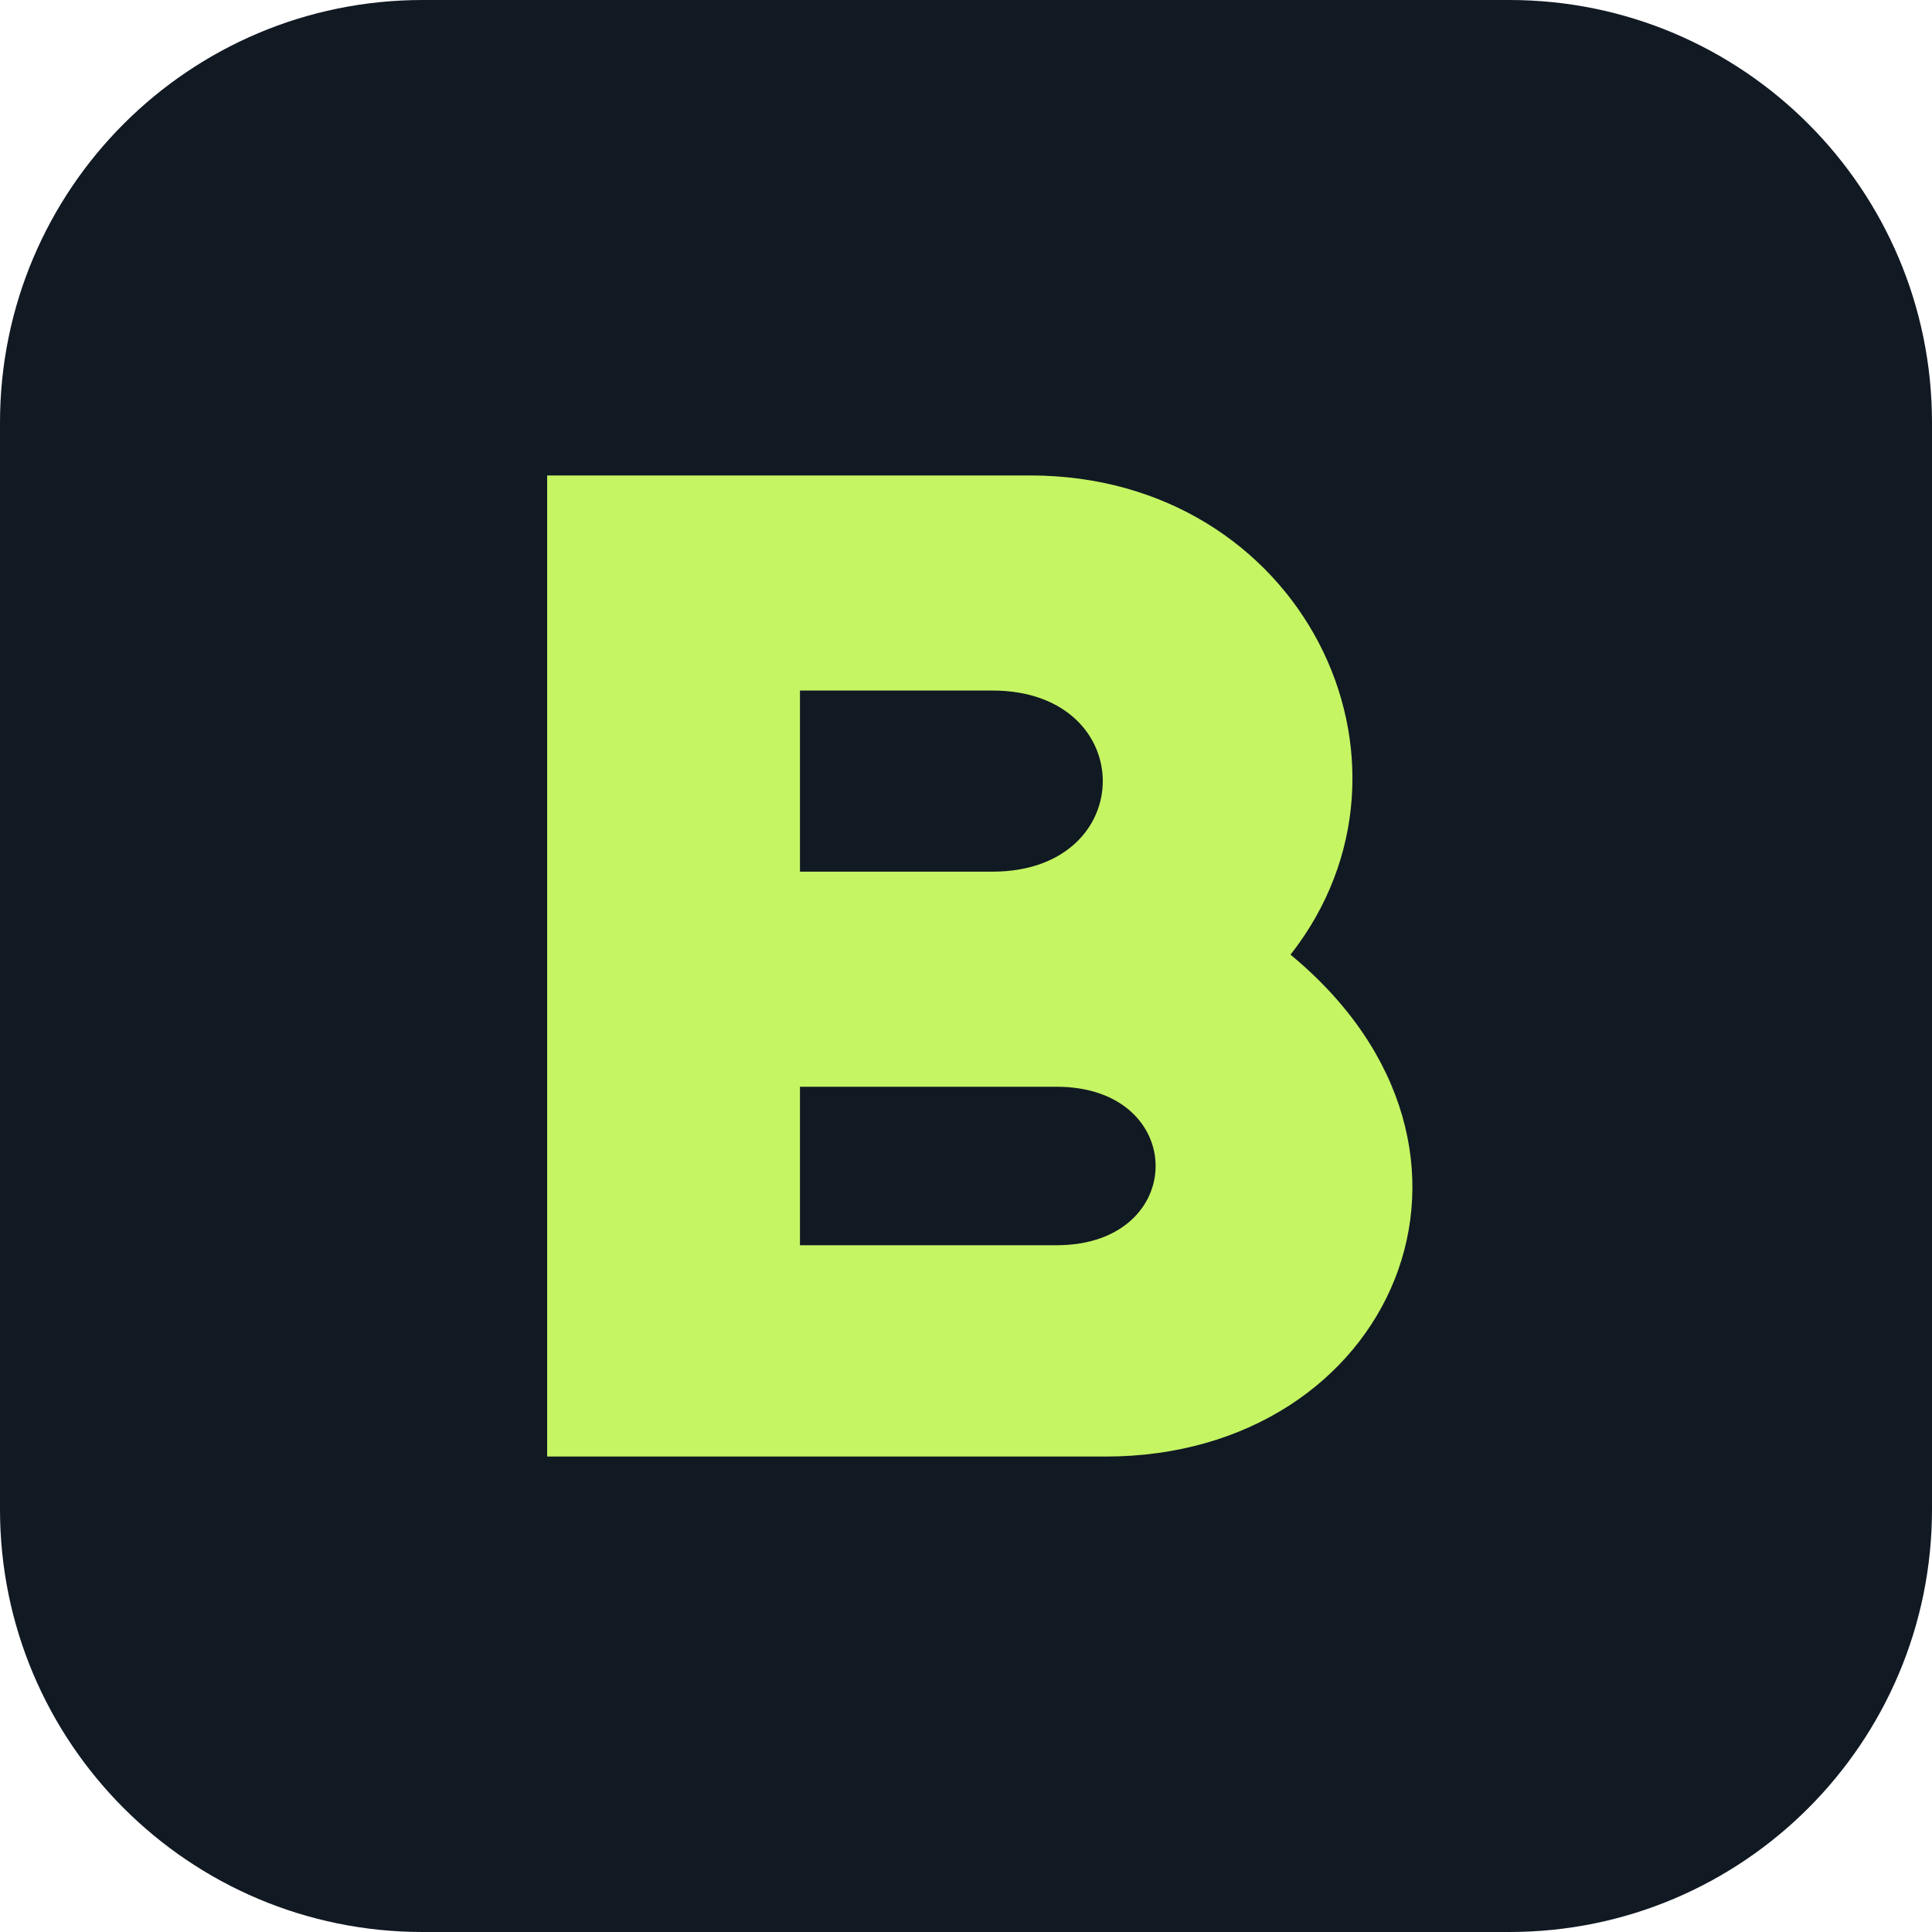
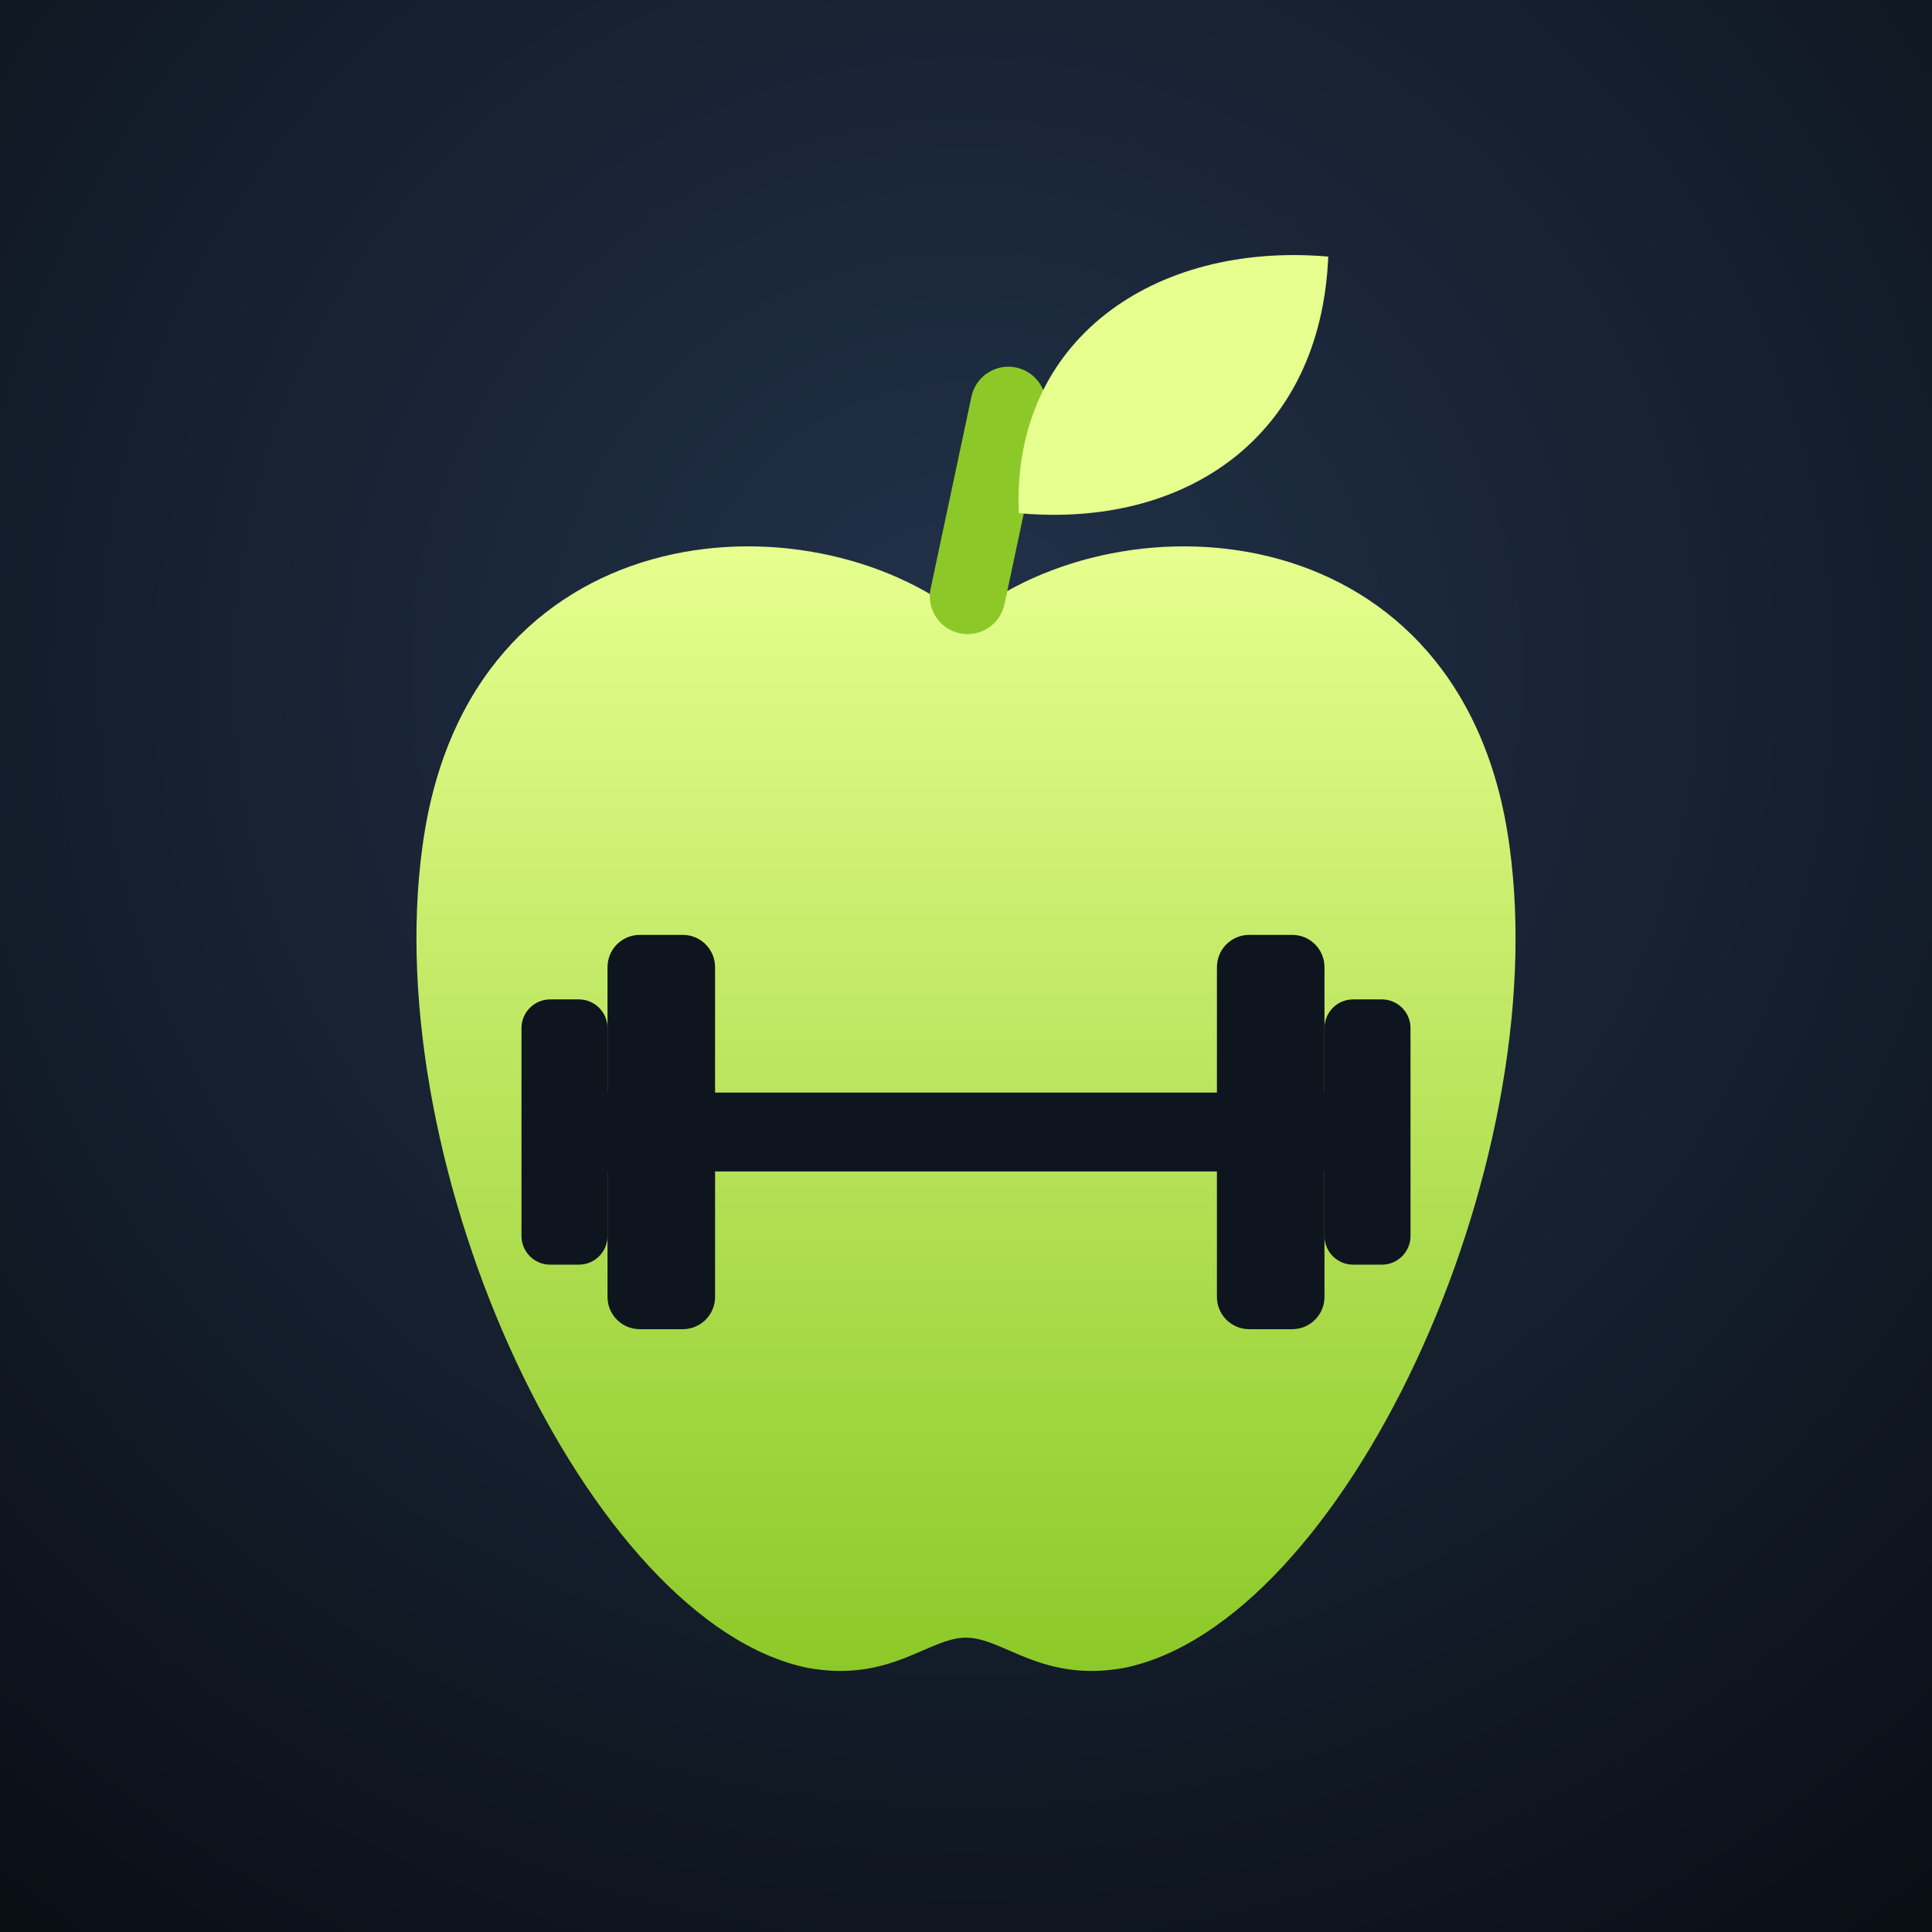
<svg xmlns="http://www.w3.org/2000/svg" viewBox="0 0 512 512">
-   <rect width="512" height="512" rx="112" fill="#111923" />
-   <path d="M145 126h128c72 0 109 76 69 127 63 52 27 133-49 133H145V126zm67 57v48h51c39 0 39-48 0-48h-51zm0 105v42h68c35 0 35-42 0-42h-68z" fill="#c5f563" />
+   <defs>
+     <radialGradient id="bg" cx="50%" cy="35%" r="80%">
+       <stop offset="0" stop-color="#22324a" />
+       <stop offset="1" stop-color="#0a0f16" />
+     </radialGradient>
+     <linearGradient id="lime" x1="0" y1="0" x2="0" y2="1">
+       <stop offset="0" stop-color="#e6ff8f" />
+       <stop offset="1" stop-color="#8cc928" />
+     </linearGradient>
+     <linearGradient id="tape" x1="0" y1="0" x2="0" y2="1">
+       <stop offset="0" stop-color="#ffc061" />
+       <stop offset="1" stop-color="#f08a24" />
+     </linearGradient>
+   </defs>
+   <rect width="512" height="512" fill="url(#bg)" />
+   <path d="M256 164 C214 130 124 136 112 224 C100 310 156 430 214 442 C236 446 246 434 256 434 C266 434 276 446 298 442 C356 430 412 310 400 224 C388 136 298 130 256 164 Z" fill="url(#lime)" />
+   <rect x="246" y="96" width="20" height="72" rx="10" fill="#8cc928" transform="rotate(12 256 160)" />
+   <path d="M270 136 C268 90 306 64 352 68 C350 116 314 140 270 136 Z" fill="#e6ff8f" />
+   <g fill="#0e151e" transform="translate(256 300) scale(.95)">
+     <rect x="-112" y="-11" width="224" height="22" rx="6" />
+     <rect x="-100" y="-55" width="30" height="110" rx="9" />
+     <rect x="70" y="-55" width="30" height="110" rx="9" />
+     <rect x="-124" y="-37" width="24" height="74" rx="8" />
+     <rect x="100" y="-37" width="24" height="74" rx="8" />
+   </g>
</svg>
